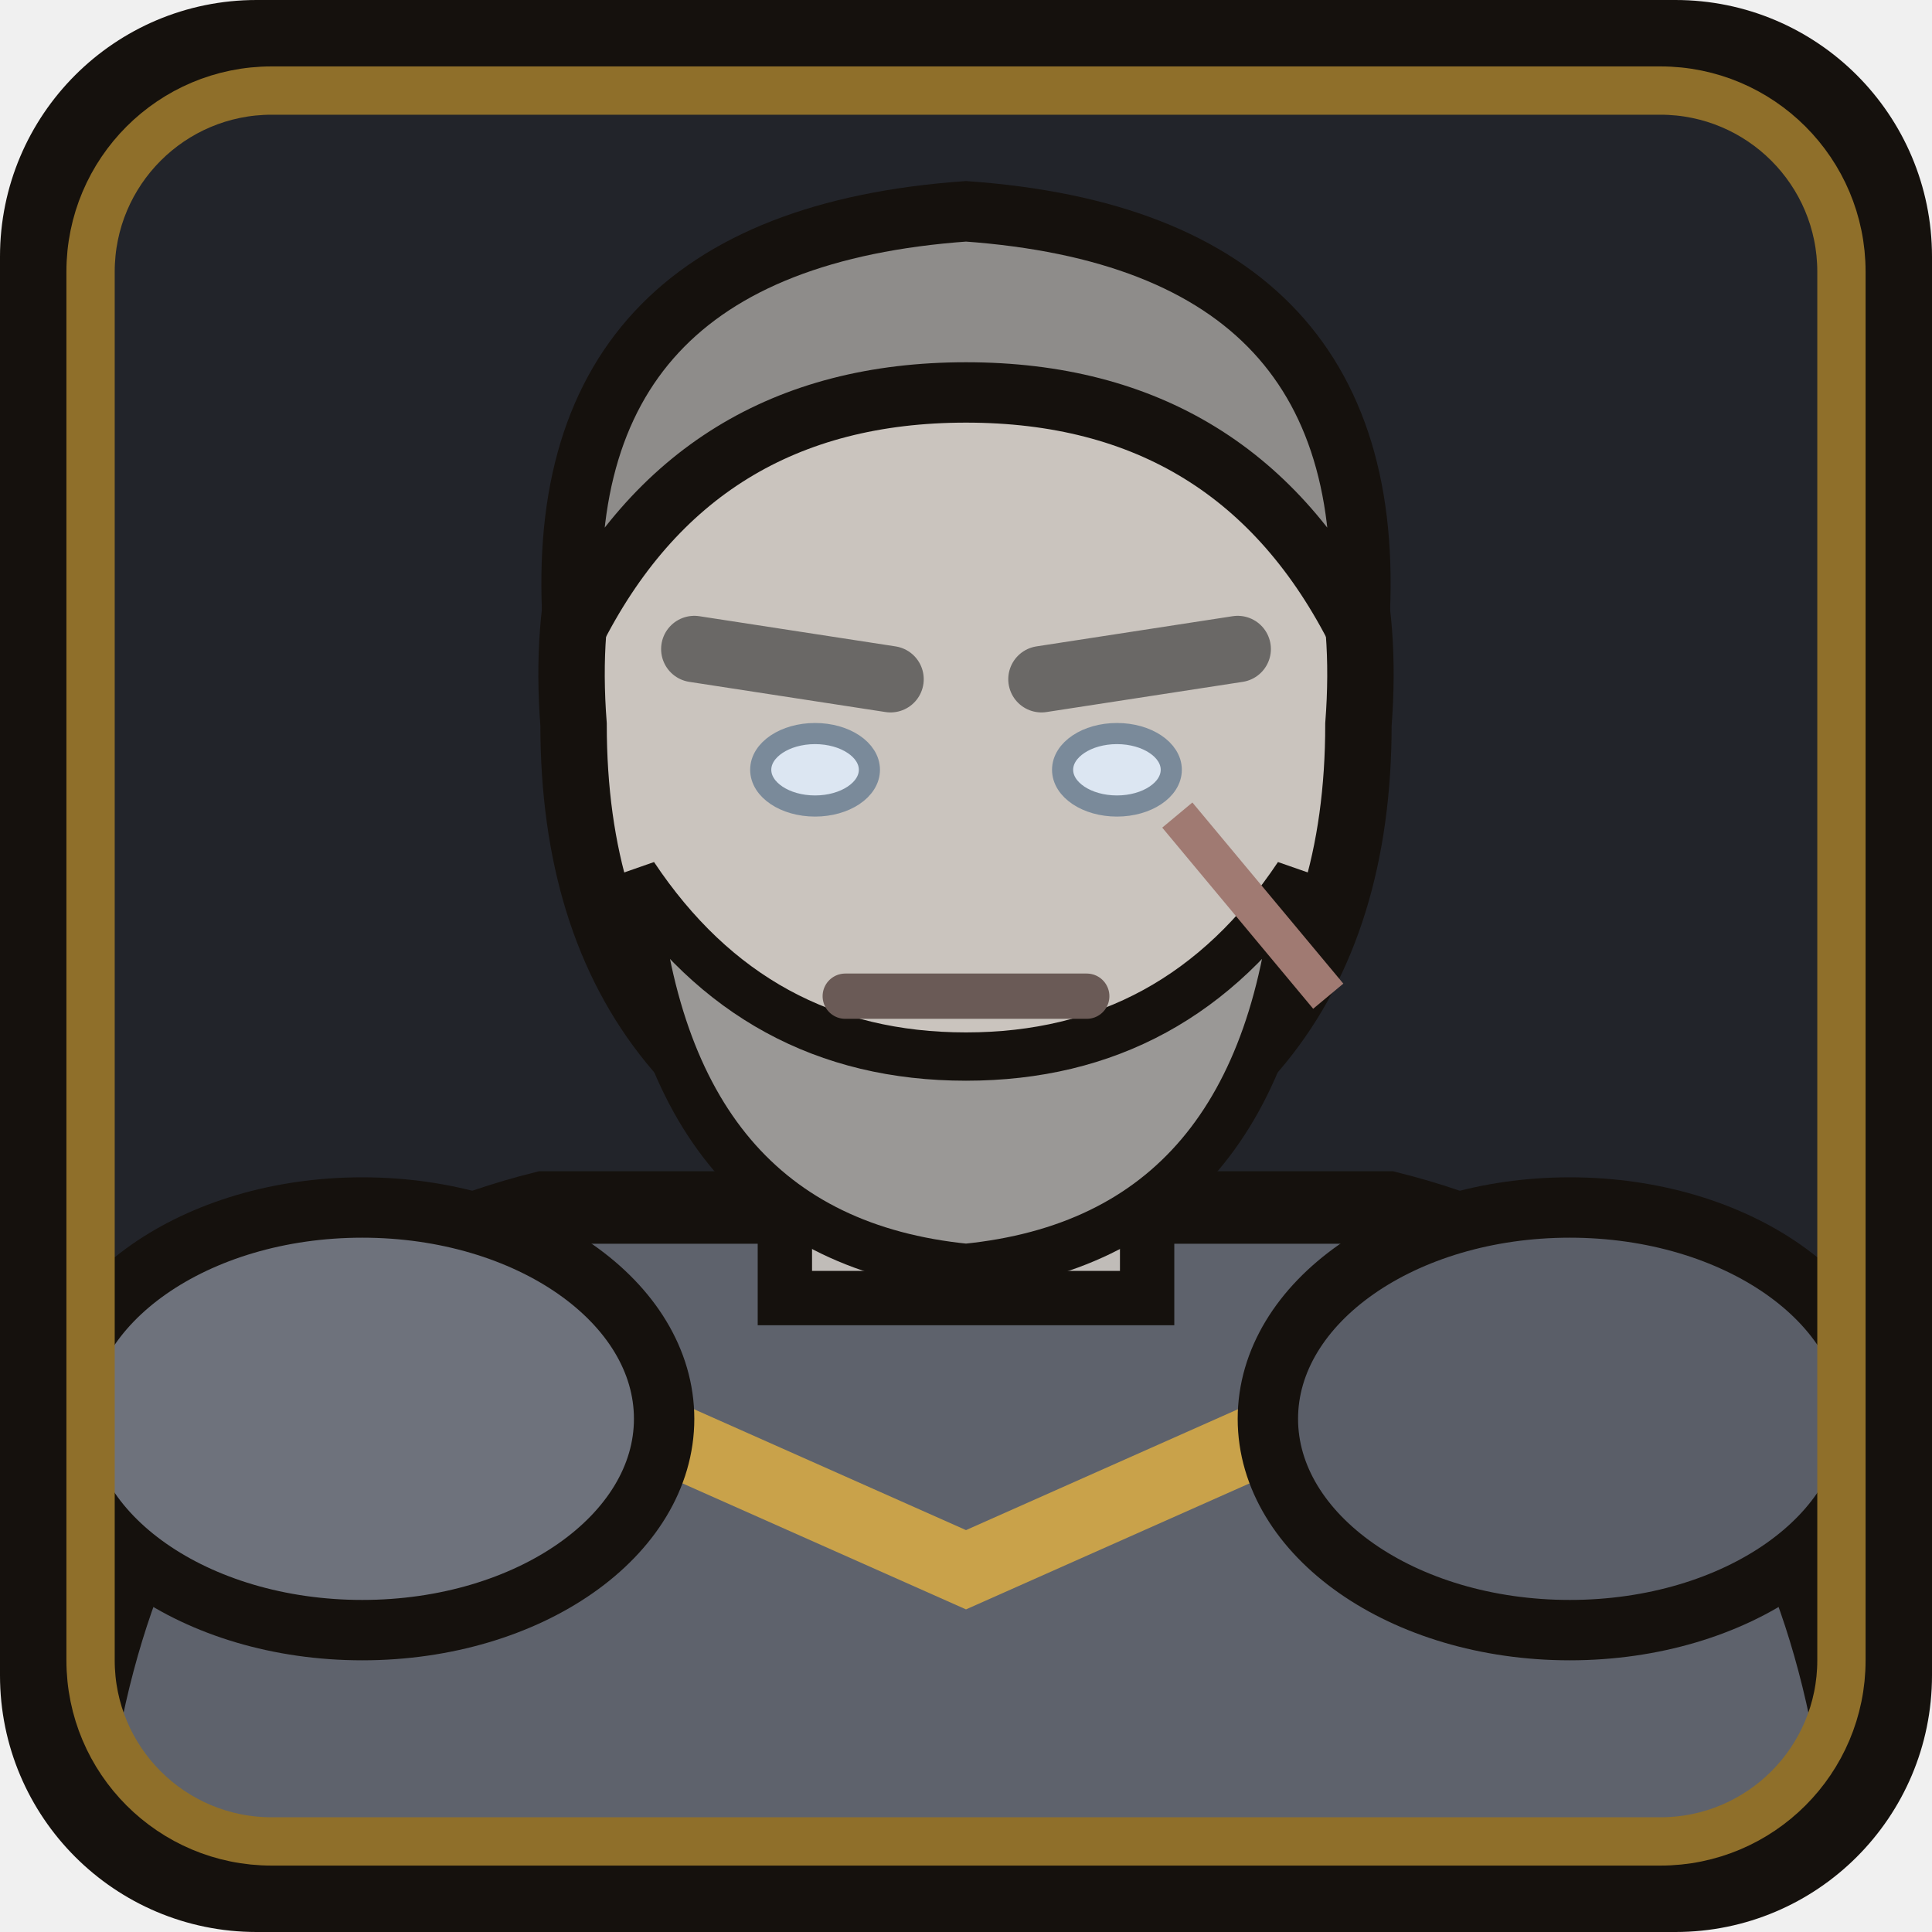
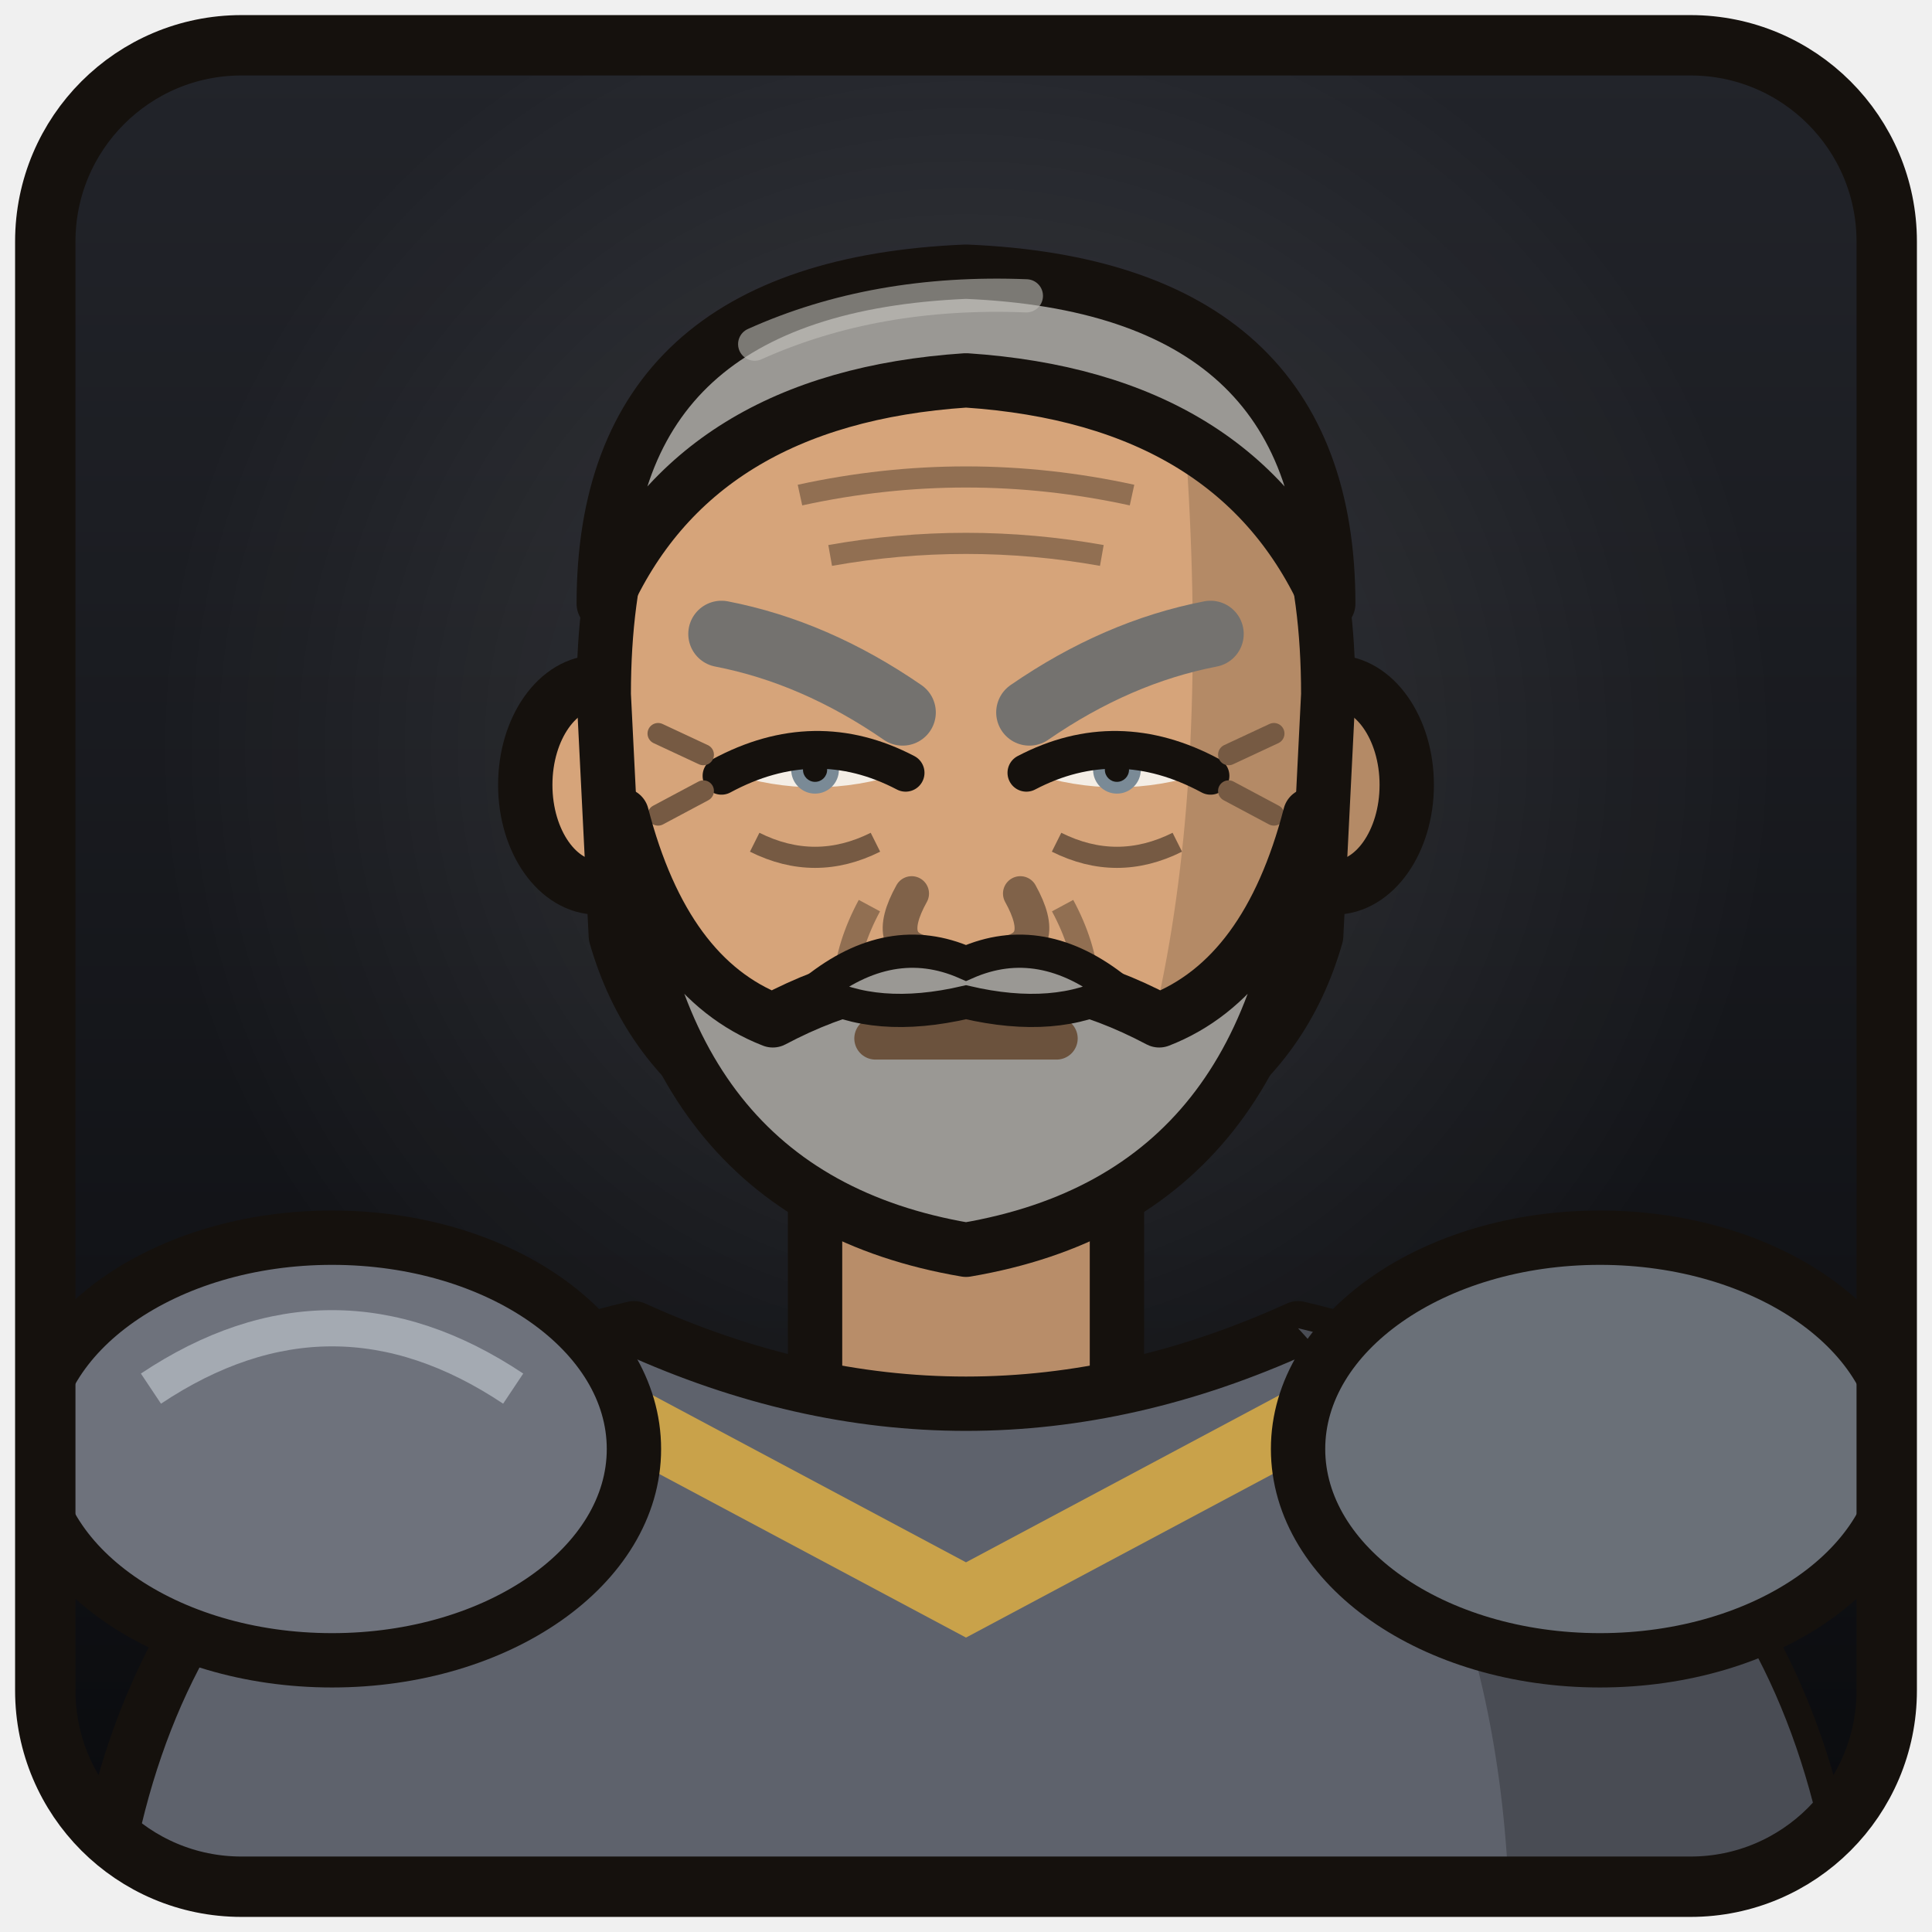
<svg xmlns="http://www.w3.org/2000/svg" width="256" height="256" viewBox="0 0 64 64">
-   <clipPath id="c">
-     <rect x="3" y="3" width="58" height="58" rx="6" />
-   </clipPath>
-   <rect x="1.5" y="1.5" width="61" height="61" rx="7" fill="#22242a" stroke="#15110d" stroke-width="3" />
+   <defs>
+     <linearGradient id="bg" x1="0" y1="0" x2="0" y2="1">
+       <stop offset="0" stop-color="#22242a" />
+       <stop offset="1" stop-color="#0a0b0e" />
+     </linearGradient>
+     <radialGradient id="lt" cx="0.5" cy="0.38" r="0.45">
+       <stop offset="0" stop-color="#ffffff" stop-opacity="0.12" />
+       <stop offset="1" stop-color="#ffffff" stop-opacity="0" />
+     </radialGradient>
+     <clipPath id="c">
+       <rect x="2" y="2" width="60" height="60" rx="6" />
+     </clipPath>
+   </defs>
+   <rect x="2" y="2" width="60" height="60" rx="6" fill="url(#bg)" />
  <g clip-path="url(#c)">
-     <path d="M2 66 Q2 44 18 40 L46 40 Q62 44 62 66Z" fill="#5e626c" stroke="#15110d" stroke-width="2.4" />
-     <path d="M14 44 L32 52 L50 44" fill="none" stroke="#c9a24a" stroke-width="2.4" />
-     <ellipse cx="12" cy="47" rx="10" ry="7" fill="#6e727c" stroke="#15110d" stroke-width="2" />
-     <ellipse cx="52" cy="47" rx="10" ry="7" fill="#5a5e68" stroke="#15110d" stroke-width="2" />
-     <rect x="26" y="34" width="12" height="9" fill="#c0bcb8" stroke="#15110d" stroke-width="1.8" />
-     <path d="M19 24 Q18 11 32 10 Q46 11 45 24 Q45 37 32 40 Q19 37 19 24Z" fill="#cac4be" stroke="#15110d" stroke-width="2.2" />
-     <path d="M19 21 Q18 8 32 7 Q46 8 45 21 Q41 13 32 13 Q23 13 19 21Z" fill="#8e8c8a" stroke="#15110d" stroke-width="2" />
-     <path d="M21 29 Q22 41 32 42 Q42 41 43 29 Q39 35 32 35 Q25 35 21 29Z" fill="#9a9896" stroke="#15110d" stroke-width="1.6" />
-     <path d="M23 21.5 L29.5 22.5 M34.5 22.5 L41 21.5" stroke="#6a6866" stroke-width="2.2" stroke-linecap="round" />
-     <ellipse cx="27" cy="25.5" rx="1.8" ry="1.2" fill="#dce6f2" stroke="#7a8a9a" stroke-width="0.7" />
-     <ellipse cx="37" cy="25.5" rx="1.8" ry="1.2" fill="#dce6f2" stroke="#7a8a9a" stroke-width="0.7" />
-     <path d="M39 27 L44 33" stroke="#a07a72" stroke-width="1.3" />
-     <path d="M28 33 L36 33" stroke="#6a5a56" stroke-width="1.5" stroke-linecap="round" />
+     <rect x="2" y="2" width="60" height="60" fill="url(#lt)" />
+     <rect x="27.0" y="33" width="10" height="14" fill="#b88d69" stroke="#15110d" stroke-width="1.8" />
+     <path d="M3 66 Q4 48 21 44 Q32 49 43 44 Q60 48 61 66Z" fill="#5e626c" stroke="#15110d" stroke-width="1.8" stroke-linejoin="round" />
+     <path d="M43 44 Q60 48 61 66 L50 66 Q50.4 52 43 44Z" fill="#494c54" />
+     <path fill="none" d="M17 45 L32 53 L47 45" stroke="#c9a24a" stroke-width="2.2" />
+     <ellipse cx="11" cy="48" rx="10" ry="7" fill="#6e727c" stroke="#15110d" stroke-width="1.8" />
+     <ellipse cx="53" cy="48" rx="10" ry="7" fill="#6a7078" stroke="#15110d" stroke-width="1.8" />
+     <path fill="none" d="M5 46 Q11 42 17 46" stroke="#c8ced6" stroke-width="1.2" opacity="0.6" />
+     <ellipse cx="19.8" cy="26" rx="2.4" ry="3.4" fill="#d6a47a" stroke="#15110d" stroke-width="1.8" />
+     <ellipse cx="44.2" cy="26" rx="2.4" ry="3.4" fill="#b48a66" stroke="#15110d" stroke-width="1.8" />
+     <defs>
+       <clipPath id="face">
+         <path fill="none" d="M20 23 Q20 10 32 10 Q44 10 44 23 L43.6 31 Q41.6 38 32 39 Q22.4 38 20.4 31Z" />
+       </clipPath>
+     </defs>
+     <path d="M20 23 Q20 10 32 10 Q44 10 44 23 L43.6 31 Q41.6 38 32 39 Q22.4 38 20.4 31Z" fill="#d6a47a" />
+     <path d="M38.6 8 Q46 14 46 24 Q46 34 35.6 41 Q41.4 30 38.6 8Z" fill="#b48a66" clip-path="url(#face)" />
+     <path fill="none" d="M20 23 Q20 10 32 10 Q44 10 44 23 L43.6 31 Q41.6 38 32 39 Q22.4 38 20.4 31Z" stroke="#15110d" stroke-width="1.8" stroke-linejoin="round" />
+     <path d="M24.1 25.6 Q27.0 24.33 29.9 25.6 Q27.0 26.56 24.1 25.6Z" fill="#f4eee6" />
+     <circle cx="27.0" cy="25.50" r="0.79" fill="#7a8a96" />
+     <circle cx="27.0" cy="25.50" r="0.40" fill="#15110d" />
+     <circle cx="27.5" cy="25.00" r="0.42" fill="#ffffff" />
+     <path fill="none" d="M23.9 25.7 Q27.0 24.03 30.0 25.6" stroke="#15110d" stroke-width="1.25" stroke-linecap="round" />
+     <path fill="none" d="M25.0 27.9 Q27.0 28.9 29.0 27.9" stroke="#765a43" stroke-width="0.7" />
+     <path fill="none" d="M23.3 25.0 l-1.5 -0.7 M23.3 26.2 l-1.5 0.8" stroke="#765a43" stroke-width="0.7" stroke-linecap="round" />
+     <path d="M39.9 25.6 Q37.0 24.33 34.1 25.6 Q37.0 26.56 39.9 25.6Z" fill="#f4eee6" />
+     <circle cx="37.0" cy="25.50" r="0.79" fill="#7a8a96" />
+     <circle cx="37.0" cy="25.50" r="0.40" fill="#15110d" />
+     <circle cx="37.5" cy="25.00" r="0.42" fill="#ffffff" />
+     <path fill="none" d="M40.1 25.7 Q37.0 24.03 34.0 25.6" stroke="#15110d" stroke-width="1.25" stroke-linecap="round" />
+     <path fill="none" d="M35.0 27.9 Q37.0 28.9 39.0 27.9" stroke="#765a43" stroke-width="0.7" />
+     <path fill="none" d="M40.7 25.0 l1.5 -0.7 M40.7 26.2 l1.5 0.8" stroke="#765a43" stroke-width="0.7" stroke-linecap="round" />
+     <path fill="none" d="M23.9 21.0 Q27.0 21.6 29.9 23.6" stroke="#74726f" stroke-width="2.2" stroke-linecap="round" />
+     <path fill="none" d="M40.1 21.0 Q37.0 21.6 34.1 23.6" stroke="#74726f" stroke-width="2.2" stroke-linecap="round" />
+     <path fill="none" d="M30.2 29.6 Q29.2 31.4 30.8 31.6 Q32 32.4 33.2 31.6 Q34.8 31.4 33.8 29.6" stroke="#806249" stroke-width="1.15" stroke-linecap="round" stroke-linejoin="round" />
+     <path fill="none" d="M26.5 16.4 Q32 15.2 37.5 16.4 M27.5 18.4 Q32 17.6 36.5 18.4" stroke="#806249" stroke-width="0.7" opacity="0.8" />
+     <path fill="none" d="M28.8 30 Q27.4 32.6 28.4 35 M35.2 30 Q36.6 32.6 35.6 35" stroke="#806249" stroke-width="0.8" opacity="0.8" />
+     <path d="M20.6 27 Q21.4 39.6 32 41.4 Q42.6 39.6 43.4 27 Q42 32.4 38.4 33.8 Q35 32 32 32.4 Q29 32 25.6 33.8 Q22 32.4 20.6 27Z" fill="#9a9894" stroke="#15110d" stroke-width="1.8" stroke-linejoin="round" />
+     <path fill="none" d="M29 34.4 L35 34.4" stroke="#6b523d" stroke-width="1.4" stroke-linecap="round" />
+     <path d="M27 32.8 Q29.5 30.8 32 31.9 Q34.5 30.8 37 32.8 Q35 33.9 32 33.2 Q29 33.9 27 32.8Z" fill="#9a9894" stroke="#15110d" stroke-width="1.1" />
+     <path d="M20 20 Q20 9.5 32 9 Q44 9.5 44 20 Q41 13.2 32 12.6 Q23 13.2 20 20Z" fill="#9a9894" stroke="#15110d" stroke-width="1.8" stroke-linejoin="round" />
+     <path fill="none" d="M25 11.4 Q29 9.6 34 9.8" stroke="#c0beb9" stroke-width="1.1" opacity="0.6" stroke-linecap="round" />
  </g>
-   <rect x="3" y="3" width="58" height="58" rx="6" fill="none" stroke="#8f6f2a" stroke-width="1.6" />
+   <rect x="1.5" y="1.5" width="61" height="61" rx="6.5" fill="none" stroke="#15110d" stroke-width="2" />
</svg>
